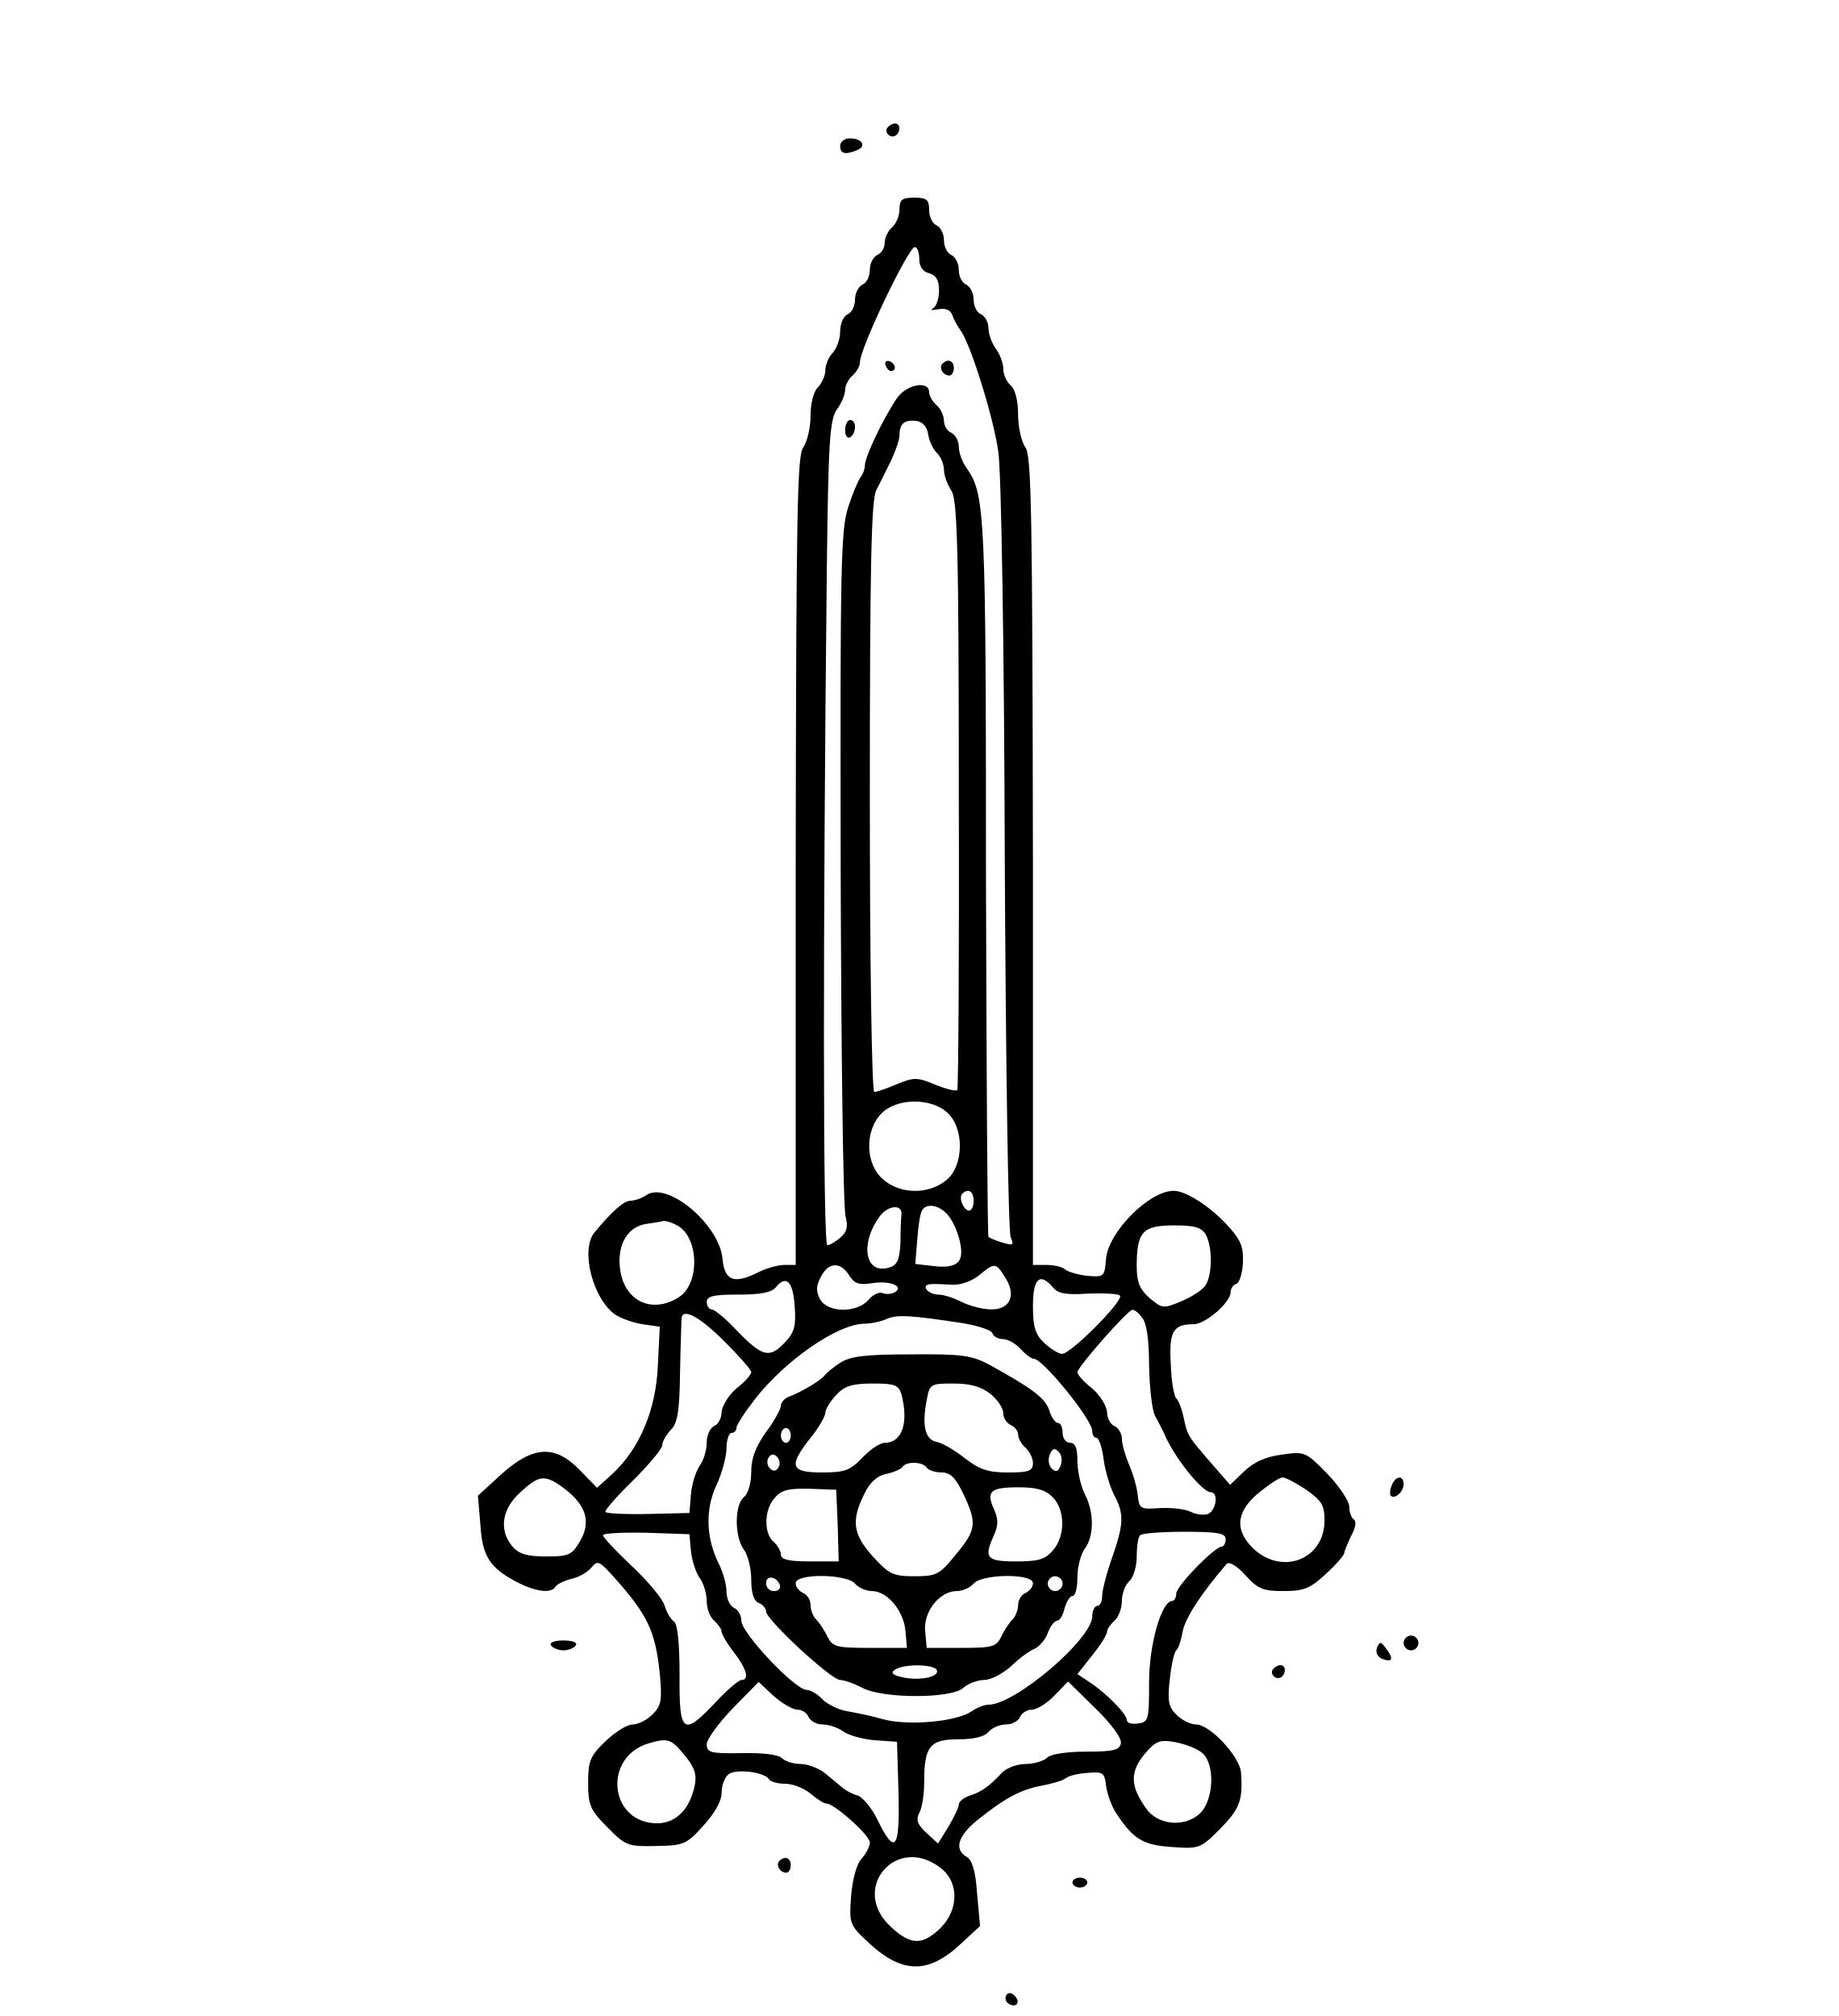
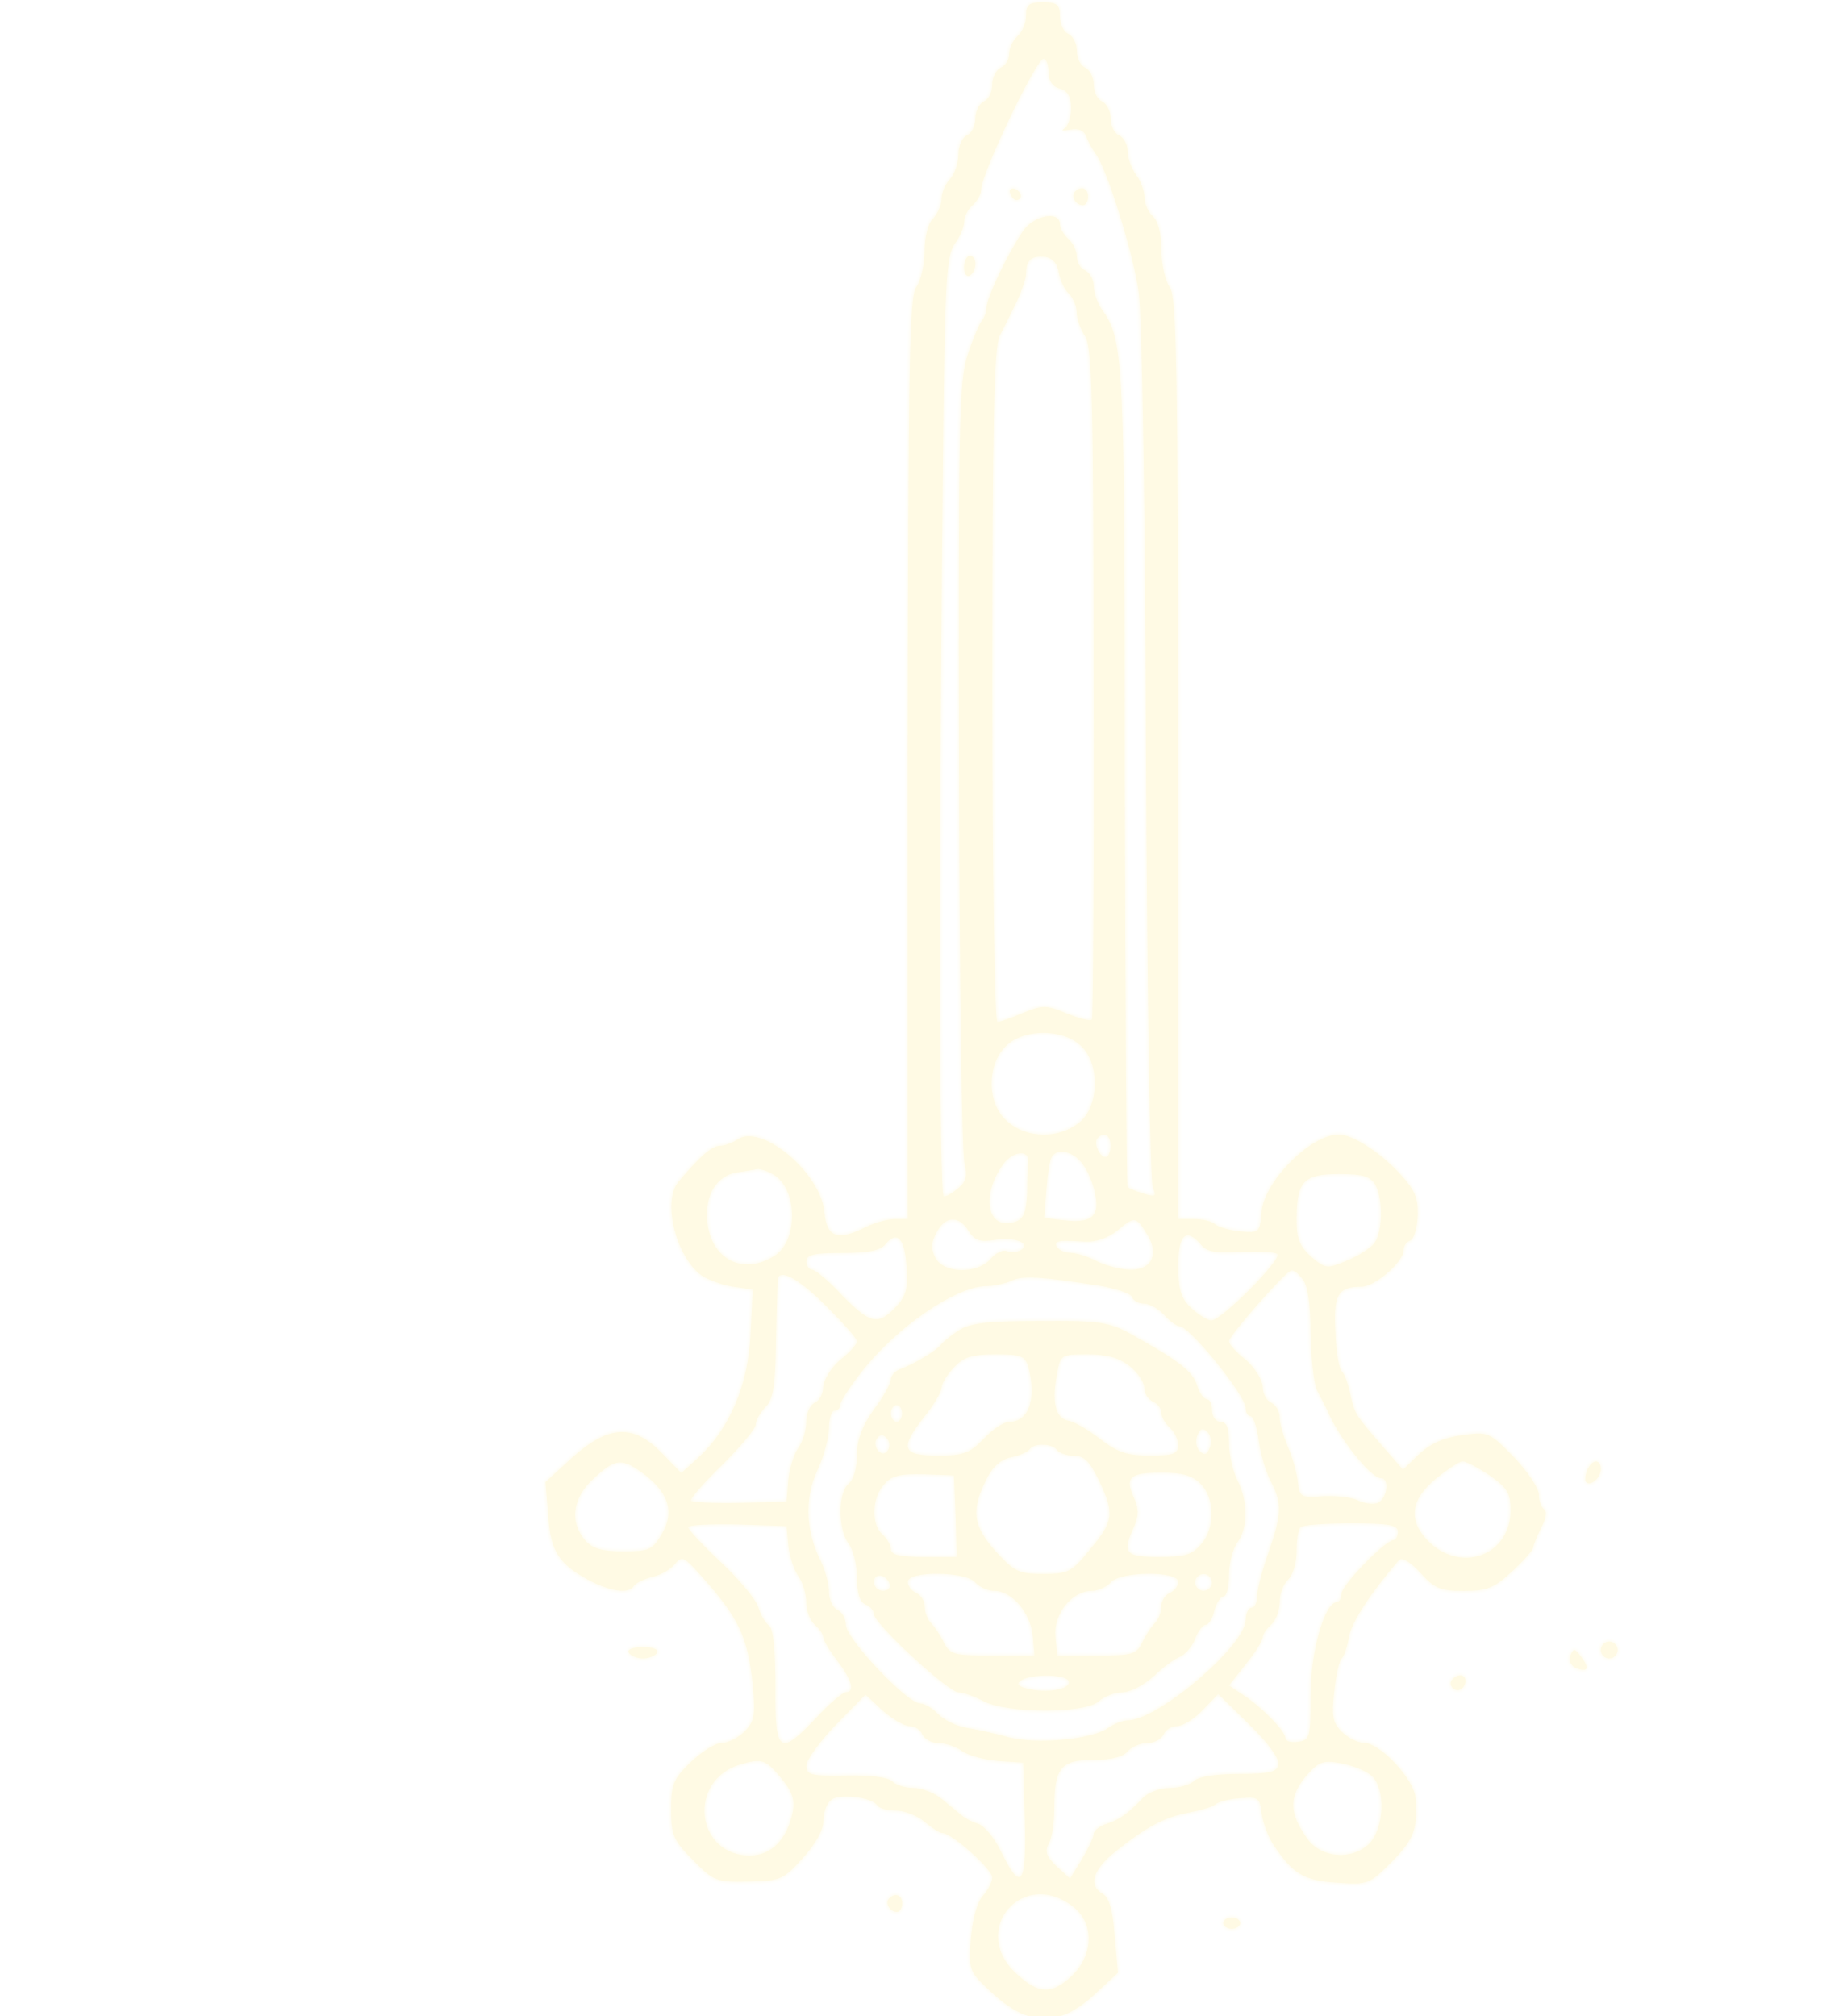
<svg xmlns="http://www.w3.org/2000/svg" version="1.0" width="372pt" height="408pt" viewBox="0 0 372 408" preserveAspectRatio="xMidYMid meet">
-   <g transform="translate(0,408) scale(0.1,-0.1)" fill="#000000" stroke="none">
+   <defs>
+     <filter id="glow-effect" x="-50%" y="-50%" width="200%" height="200%">
+       <feGaussianBlur in="SourceGraphic" stdDeviation="4" result="blur" />
+       <feFlood flood-color="#FFFAE4" result="color" />
+       <feComposite in="color" in2="blur" operator="in" result="glow" />
+       <feMerge>
+         <feMergeNode in="glow" />
+         <feMergeNode in="SourceGraphic" />
+       </feMerge>
+     </filter>
+   </defs>
+   <g transform="translate(.133,420) scale(0.114,-0.114)" fill="#FFFAE4" stroke="none" filter="url(#glow-effect)">
    <path d="M1795 3821 c-6 -11 9 -23 19 -14 9 9 7 23 -3 23 -6 0 -12 -4 -16 -9z" />
    <path d="M1700 3785 c0 -16 9 -19 34 -9 20 8 11 24 -15 24 -10 0 -19 -7 -19 -15z" />
    <path d="M1820 3656 c0 -13 -7 -29 -15 -36 -8 -7 -15 -21 -15 -32 0 -10 -7 -21 -15 -24 -8 -4 -15 -17 -15 -30 0 -14 -7 -27 -15 -30 -8 -4 -15 -17 -15 -30 0 -14 -7 -27 -15 -30 -8 -4 -15 -18 -15 -34 0 -16 -7 -35 -15 -44 -8 -8 -15 -24 -15 -35 0 -11 -7 -26 -15 -35 -9 -8 -15 -33 -15 -58 0 -24 -7 -53 -15 -64 -12 -16 -14 -134 -15 -836 l0 -818 -23 0 c-13 0 -38 -7 -55 -16 -47 -23 -66 -16 -70 28 -6 69 -110 157 -153 130 -10 -7 -25 -12 -33 -12 -14 0 -38 -22 -73 -64 -29 -35 -4 -133 41 -166 12 -8 37 -17 56 -20 l35 -5 -4 -80 c-4 -89 -37 -167 -92 -218 l-31 -28 -34 35 c-51 53 -95 50 -159 -7 l-48 -44 5 -59 c4 -66 20 -88 78 -118 37 -18 66 -21 74 -7 3 5 18 12 33 16 15 3 33 14 40 23 12 15 16 13 48 -23 65 -73 81 -106 90 -192 5 -54 3 -65 -15 -83 -11 -11 -29 -20 -40 -20 -11 0 -35 -15 -55 -34 -31 -30 -35 -40 -35 -84 0 -45 4 -55 39 -90 37 -38 42 -39 98 -38 56 1 62 3 96 41 23 25 37 50 37 66 0 15 6 32 14 38 14 12 73 5 82 -10 3 -5 18 -9 33 -9 15 0 38 -9 51 -20 13 -11 27 -20 32 -20 16 0 88 -64 88 -79 0 -8 -8 -23 -17 -33 -10 -11 -18 -41 -21 -76 -4 -56 -3 -58 37 -95 67 -62 120 -62 185 -1 l39 36 -6 66 c-3 45 -10 68 -21 74 -26 15 -18 42 21 74 56 45 88 62 130 70 21 4 43 10 49 15 6 5 26 10 45 11 31 3 34 0 37 -26 2 -16 11 -41 20 -55 35 -53 54 -65 113 -69 56 -4 58 -3 98 37 40 41 46 58 42 114 -3 33 -63 97 -91 97 -11 0 -29 9 -40 20 -16 16 -18 28 -13 72 3 29 9 55 13 58 4 3 10 20 13 39 6 28 39 78 89 136 5 5 20 -3 38 -23 25 -28 36 -32 77 -32 41 0 54 5 86 35 20 18 37 38 37 42 0 4 7 20 14 35 9 16 11 30 5 33 -5 4 -9 15 -9 26 0 11 -20 41 -44 66 -44 45 -46 46 -93 39 -32 -4 -56 -15 -76 -34 l-28 -27 -35 40 c-50 58 -51 58 -59 96 -4 19 -11 36 -15 39 -4 3 -10 33 -11 68 -4 67 4 82 46 82 24 0 75 44 75 65 0 7 5 15 12 17 6 2 12 22 13 44 1 32 -5 46 -34 77 -35 37 -82 67 -106 67 -50 0 -132 -83 -137 -137 -3 -37 -4 -38 -38 -35 -19 2 -39 8 -45 13 -5 5 -22 9 -37 9 l-28 0 0 818 c-1 702 -3 820 -15 836 -8 11 -15 41 -15 67 0 29 -6 51 -15 59 -8 7 -15 22 -15 34 0 11 -7 30 -15 40 -8 11 -15 30 -15 42 0 12 -7 24 -15 28 -8 3 -15 16 -15 30 0 13 -7 26 -15 30 -8 3 -15 16 -15 30 0 13 -7 26 -15 30 -8 3 -15 16 -15 30 0 13 -7 26 -15 30 -8 3 -15 17 -15 31 0 21 -5 25 -30 25 -25 0 -30 -4 -30 -24z m40 -100 c0 -15 7 -26 20 -29 14 -4 20 -14 20 -35 0 -17 -6 -33 -12 -36 -7 -4 -3 -4 10 -2 15 3 25 -1 29 -12 3 -9 11 -23 16 -30 20 -25 68 -179 77 -247 6 -38 12 -407 13 -820 2 -412 7 -758 12 -769 7 -16 5 -17 -16 -11 -13 4 -26 9 -29 12 -2 2 -4 329 -5 726 0 735 -2 776 -38 828 -10 13 -17 33 -17 45 0 12 -7 24 -15 28 -8 3 -15 14 -15 24 0 11 -7 25 -15 32 -8 7 -15 19 -15 26 0 25 -47 16 -66 -13 -28 -42 -63 -116 -64 -134 0 -8 -4 -19 -9 -25 -4 -5 -16 -33 -25 -61 -15 -47 -16 -123 -15 -730 1 -373 5 -690 10 -705 5 -20 3 -31 -10 -42 -10 -9 -22 -16 -27 -16 -9 0 -9 637 -1 1371 3 256 6 299 20 320 10 13 17 31 17 40 0 9 7 22 15 29 8 7 15 19 15 27 0 28 98 233 111 233 5 0 9 -11 9 -24z m18 -355 c2 -13 10 -31 18 -38 8 -8 14 -23 14 -34 0 -11 7 -30 15 -42 12 -19 15 -112 15 -616 1 -326 -1 -595 -3 -597 -3 -3 -23 2 -45 11 -36 15 -43 15 -77 1 -21 -9 -41 -16 -46 -16 -5 0 -9 261 -9 596 0 475 3 601 13 622 8 15 21 42 30 60 9 19 17 42 17 51 0 24 10 32 35 29 12 -2 21 -12 23 -27z m39 -1373 c35 -32 33 -109 -3 -137 -36 -29 -93 -28 -127 2 -36 30 -38 98 -4 133 30 32 101 33 134 2z m53 -178 c0 -11 -4 -20 -9 -20 -11 0 -22 26 -14 34 12 12 23 5 23 -14z m-146 -28 c-1 -6 -2 -32 -2 -56 -2 -35 -6 -46 -22 -51 -49 -16 -61 46 -21 102 17 24 47 27 45 5z m97 -5 c9 -12 19 -36 22 -54 8 -39 -8 -51 -57 -45 l-34 4 4 50 c2 27 6 54 10 59 10 16 39 9 55 -14z m-551 -17 c44 -23 47 -117 4 -145 -56 -36 -114 -7 -120 62 -4 47 17 80 53 86 16 2 32 5 36 6 5 0 17 -3 27 -9z m1070 -19 c14 -27 13 -84 -2 -104 -7 -9 -29 -23 -49 -31 -35 -15 -38 -14 -63 7 -20 18 -26 32 -26 65 0 69 12 82 75 82 43 0 56 -4 65 -19z m-722 -82 c11 -17 20 -20 46 -16 36 6 66 -6 47 -18 -7 -4 -18 -5 -25 -2 -7 3 -20 -3 -29 -14 -24 -27 -83 -26 -98 2 -8 16 -8 27 2 45 15 30 40 31 57 3z m315 -3 c24 -36 12 -66 -27 -66 -17 0 -44 7 -60 15 -15 8 -37 15 -47 15 -21 0 -37 19 -17 21 7 1 27 0 44 -1 18 -1 40 7 55 19 31 26 34 26 52 -3z m-425 -61 c3 -38 -1 -52 -19 -71 -32 -34 -46 -30 -96 21 -23 25 -47 45 -53 45 -5 0 -10 7 -10 15 0 12 14 15 64 15 45 0 67 4 76 15 21 26 35 11 38 -40z m523 39 c10 -12 27 -15 70 -12 32 1 61 0 65 -4 9 -9 -99 -118 -117 -118 -7 0 -23 10 -36 22 -18 17 -23 32 -23 75 0 56 14 69 41 37z m180 -61 c9 -10 14 -44 14 -97 1 -45 6 -90 12 -101 6 -11 14 -27 18 -35 19 -47 77 -120 95 -120 16 0 11 -37 -6 -44 -8 -3 -24 -1 -34 4 -11 6 -39 9 -62 8 -41 -3 -43 -2 -46 27 -2 17 -10 44 -18 62 -7 17 -14 40 -14 51 0 11 -7 22 -15 26 -8 3 -15 16 -15 28 -1 13 -14 34 -30 48 -17 13 -30 28 -30 33 0 10 101 125 111 126 4 1 13 -6 20 -16z m-846 -47 c30 -30 55 -58 55 -63 0 -5 -13 -20 -30 -33 -16 -14 -29 -35 -30 -48 0 -12 -7 -25 -15 -28 -8 -4 -15 -18 -15 -33 0 -15 -6 -36 -14 -47 -8 -11 -16 -37 -18 -58 l-3 -38 -83 -2 c-46 -1 -85 1 -87 4 -2 3 23 32 56 64 32 32 59 64 59 71 0 8 8 21 17 31 14 13 18 38 19 118 1 56 3 104 3 109 3 20 37 2 86 -47z m484 36 c30 -5 57 -14 59 -20 2 -7 12 -12 21 -12 10 0 26 -9 36 -20 10 -11 22 -20 27 -20 18 0 118 -123 118 -146 0 -8 4 -14 9 -14 4 0 11 -19 14 -43 3 -24 13 -56 21 -72 21 -39 20 -59 -4 -128 -11 -31 -20 -66 -20 -77 0 -11 -4 -20 -10 -20 -5 0 -10 -10 -10 -21 0 -46 -156 -179 -210 -179 -8 0 -24 -6 -35 -14 -30 -20 -124 -29 -176 -16 -24 7 -58 14 -76 17 -17 3 -39 14 -49 24 -9 10 -24 19 -32 19 -23 0 -132 115 -132 140 0 11 -7 23 -15 26 -8 4 -15 18 -15 33 0 14 -7 38 -14 53 -27 52 -30 111 -7 161 12 25 21 60 21 76 0 17 5 31 10 31 6 0 10 5 10 10 0 6 17 32 38 59 61 78 165 150 219 152 16 0 37 5 48 10 20 9 50 7 154 -9z m-804 -337 c42 -33 51 -67 28 -105 -16 -27 -22 -30 -68 -30 -38 0 -55 5 -68 20 -28 33 -22 76 16 110 39 36 50 37 92 5z m1498 0 c31 -22 37 -31 37 -62 0 -78 -84 -112 -143 -58 -40 38 -36 76 10 114 21 17 42 31 48 31 6 0 27 -11 48 -25z m-1245 -124 c2 -19 10 -44 18 -55 8 -11 14 -32 14 -47 0 -15 7 -32 15 -39 8 -7 15 -17 15 -22 0 -5 11 -24 25 -42 26 -34 32 -56 15 -56 -5 0 -29 -20 -52 -45 -66 -70 -74 -64 -73 55 0 64 -4 103 -11 108 -6 4 -15 18 -19 32 -4 14 -34 50 -66 80 -33 31 -59 59 -59 63 0 4 39 6 88 5 l87 -3 3 -34z m1082 24 c0 -8 -4 -15 -8 -15 -14 0 -92 -80 -92 -95 0 -8 -4 -15 -8 -15 -22 0 -47 -88 -47 -165 0 -75 -1 -80 -22 -83 -13 -2 -23 1 -23 7 0 12 -42 55 -76 77 l-24 16 30 38 c17 21 30 42 30 48 0 5 7 15 15 22 8 7 15 25 15 40 0 15 7 33 15 40 8 7 15 29 15 50 0 20 3 40 7 43 3 4 44 7 90 7 67 0 83 -3 83 -15z m-867 -345 c10 0 20 -7 23 -15 4 -8 16 -15 28 -15 12 0 31 -6 42 -14 11 -8 40 -16 65 -18 l44 -3 3 -103 c3 -116 -7 -128 -43 -54 -11 23 -29 44 -39 48 -11 3 -24 10 -30 15 -6 5 -22 18 -35 29 -13 11 -36 20 -51 20 -14 0 -31 5 -38 12 -7 7 -39 11 -82 10 -62 -1 -70 1 -70 18 0 10 24 43 53 73 l52 53 30 -28 c17 -15 39 -28 48 -28z m655 -68 c-3 -14 -15 -17 -70 -17 -40 0 -72 -5 -79 -12 -7 -7 -27 -13 -44 -13 -17 0 -38 -8 -47 -17 -26 -28 -43 -40 -66 -47 -12 -4 -22 -12 -22 -18 0 -6 -10 -26 -21 -45 l-21 -34 -24 22 c-18 17 -21 26 -14 40 6 10 10 39 10 64 0 71 12 85 69 85 31 0 53 5 61 15 7 8 23 15 35 15 13 0 25 7 29 15 3 8 14 15 24 15 10 0 31 13 46 29 l27 28 55 -54 c33 -32 54 -61 52 -71z m-883 -24 c20 -24 25 -39 21 -60 -10 -49 -37 -77 -75 -78 -98 -1 -113 134 -18 162 38 11 45 9 72 -24z m1048 4 c26 -23 23 -95 -5 -122 -31 -29 -85 -24 -109 10 -32 45 -33 73 -4 109 24 28 31 31 64 25 20 -4 44 -13 54 -22z m-529 -233 c37 -29 36 -85 -2 -122 -36 -34 -59 -34 -99 3 -85 77 11 190 101 119z" />
    <path d="M1792 3341 c2 -7 7 -12 11 -12 12 1 9 15 -3 20 -7 2 -11 -2 -8 -8z" />
    <path d="M1907 3344 c-8 -8 1 -24 14 -24 5 0 9 7 9 15 0 15 -12 20 -23 9z" />
    <path d="M1710 3209 c0 -11 5 -17 10 -14 6 3 10 13 10 21 0 8 -4 14 -10 14 -5 0 -10 -9 -10 -21z" />
    <path d="M1700 1322 c-14 -9 -28 -21 -31 -25 -7 -10 -47 -34 -71 -43 -10 -3 -18 -12 -18 -19 0 -6 -13 -31 -30 -53 -21 -30 -30 -53 -30 -81 0 -22 -6 -44 -15 -51 -19 -16 -19 -80 0 -106 8 -10 15 -38 15 -60 0 -28 5 -44 15 -48 8 -3 15 -11 15 -17 0 -17 132 -139 150 -139 8 0 28 -7 45 -16 42 -22 180 -22 204 0 10 9 29 16 42 16 14 0 38 13 55 28 16 16 37 31 47 35 9 4 22 18 27 32 5 14 14 25 19 25 5 0 12 11 15 25 4 14 11 25 16 25 6 0 10 17 10 38 0 21 7 47 15 58 19 25 19 74 0 110 -8 16 -15 46 -15 67 0 26 -4 37 -15 37 -8 0 -15 9 -15 20 0 11 -4 20 -9 20 -5 0 -13 10 -17 23 -8 27 -32 45 -122 95 -36 19 -55 22 -159 21 -93 0 -123 -4 -143 -17z m124 -64 c15 -58 1 -98 -34 -98 -9 0 -29 -13 -45 -30 -25 -26 -36 -30 -82 -30 -64 0 -68 13 -23 70 17 21 30 44 30 51 0 7 10 23 22 36 17 18 32 23 74 23 45 0 52 -3 58 -22z m180 1 c14 -11 26 -29 26 -39 0 -10 7 -20 15 -24 8 -3 15 -12 15 -19 0 -8 7 -20 15 -27 8 -7 15 -21 15 -31 0 -16 -8 -19 -51 -19 -40 0 -57 6 -87 29 -20 16 -46 31 -57 33 -23 4 -30 33 -20 84 6 33 7 34 54 34 34 0 56 -6 75 -21z m-404 -84 c0 -8 -4 -15 -10 -15 -5 0 -10 7 -10 15 0 8 5 15 10 15 6 0 10 -7 10 -15z m546 -61 c-5 -13 -10 -14 -18 -6 -6 6 -8 18 -4 28 5 13 10 14 18 6 6 -6 8 -18 4 -28z m-571 -4 c-5 -8 -11 -8 -17 -2 -6 6 -7 16 -3 22 5 8 11 8 17 2 6 -6 7 -16 3 -22z m300 0 c3 -5 17 -10 30 -10 18 0 28 -10 44 -43 28 -59 27 -73 -15 -123 -33 -41 -39 -44 -84 -44 -43 0 -51 4 -84 40 -40 45 -44 72 -18 125 11 24 26 38 45 42 15 3 30 10 33 14 7 12 41 11 49 -1z m-180 -117 l2 -73 -59 0 c-43 0 -58 4 -58 14 0 7 -7 19 -15 26 -20 17 -19 66 3 89 13 16 29 19 71 18 l53 -2 3 -72z m435 57 c25 -25 26 -78 1 -107 -16 -19 -29 -23 -75 -23 -61 0 -66 7 -44 55 8 19 8 31 -1 51 -16 36 -7 44 50 44 36 0 54 -5 69 -20z m-552 -178 c2 -7 -3 -12 -12 -12 -9 0 -16 7 -16 16 0 17 22 14 28 -4z m152 3 c7 -8 22 -15 34 -15 31 0 64 -39 68 -80 l3 -35 -75 0 c-68 0 -75 2 -86 23 -6 13 -17 29 -23 35 -6 6 -11 19 -11 29 0 10 -7 21 -15 24 -8 4 -15 12 -15 20 0 20 103 19 120 -1z m360 1 c0 -8 -7 -16 -15 -20 -8 -3 -15 -14 -15 -24 0 -10 -5 -23 -11 -29 -6 -6 -17 -22 -23 -35 -10 -21 -18 -23 -81 -23 l-70 0 -3 34 c-4 39 29 81 64 81 12 0 27 7 34 15 17 20 120 21 120 1z m60 -1 c0 -8 -7 -15 -15 -15 -8 0 -15 7 -15 15 0 8 7 15 15 15 8 0 15 -7 15 -15z m-255 -174 c8 -14 -31 -23 -67 -16 -22 5 -27 9 -17 16 19 12 76 11 84 0z" />
    <path d="M2816 1074 c-4 -9 -4 -19 -2 -21 8 -8 26 8 26 23 0 19 -16 18 -24 -2z" />
    <path d="M2840 755 c0 -8 7 -15 15 -15 8 0 15 7 15 15 0 8 -7 15 -15 15 -8 0 -15 -7 -15 -15z" />
    <path d="M1115 750 c3 -5 15 -10 25 -10 10 0 22 5 25 10 4 6 -7 10 -25 10 -18 0 -29 -4 -25 -10z" />
    <path d="M2786 745 c-3 -9 1 -18 10 -22 21 -8 25 -1 9 20 -11 15 -13 16 -19 2z" />
    <path d="M2575 701 c-6 -11 9 -23 19 -14 9 9 7 23 -3 23 -6 0 -12 -4 -16 -9z" />
    <path d="M1577 314 c-8 -8 1 -24 14 -24 5 0 9 7 9 15 0 15 -12 20 -23 9z" />
    <path d="M2170 270 c0 -5 7 -10 15 -10 8 0 15 5 15 10 0 6 -7 10 -15 10 -8 0 -15 -4 -15 -10z" />
    <path d="M2036 42 c-3 -6 -1 -14 5 -17 15 -10 25 3 12 16 -7 7 -13 7 -17 1z" />
  </g>
</svg>
